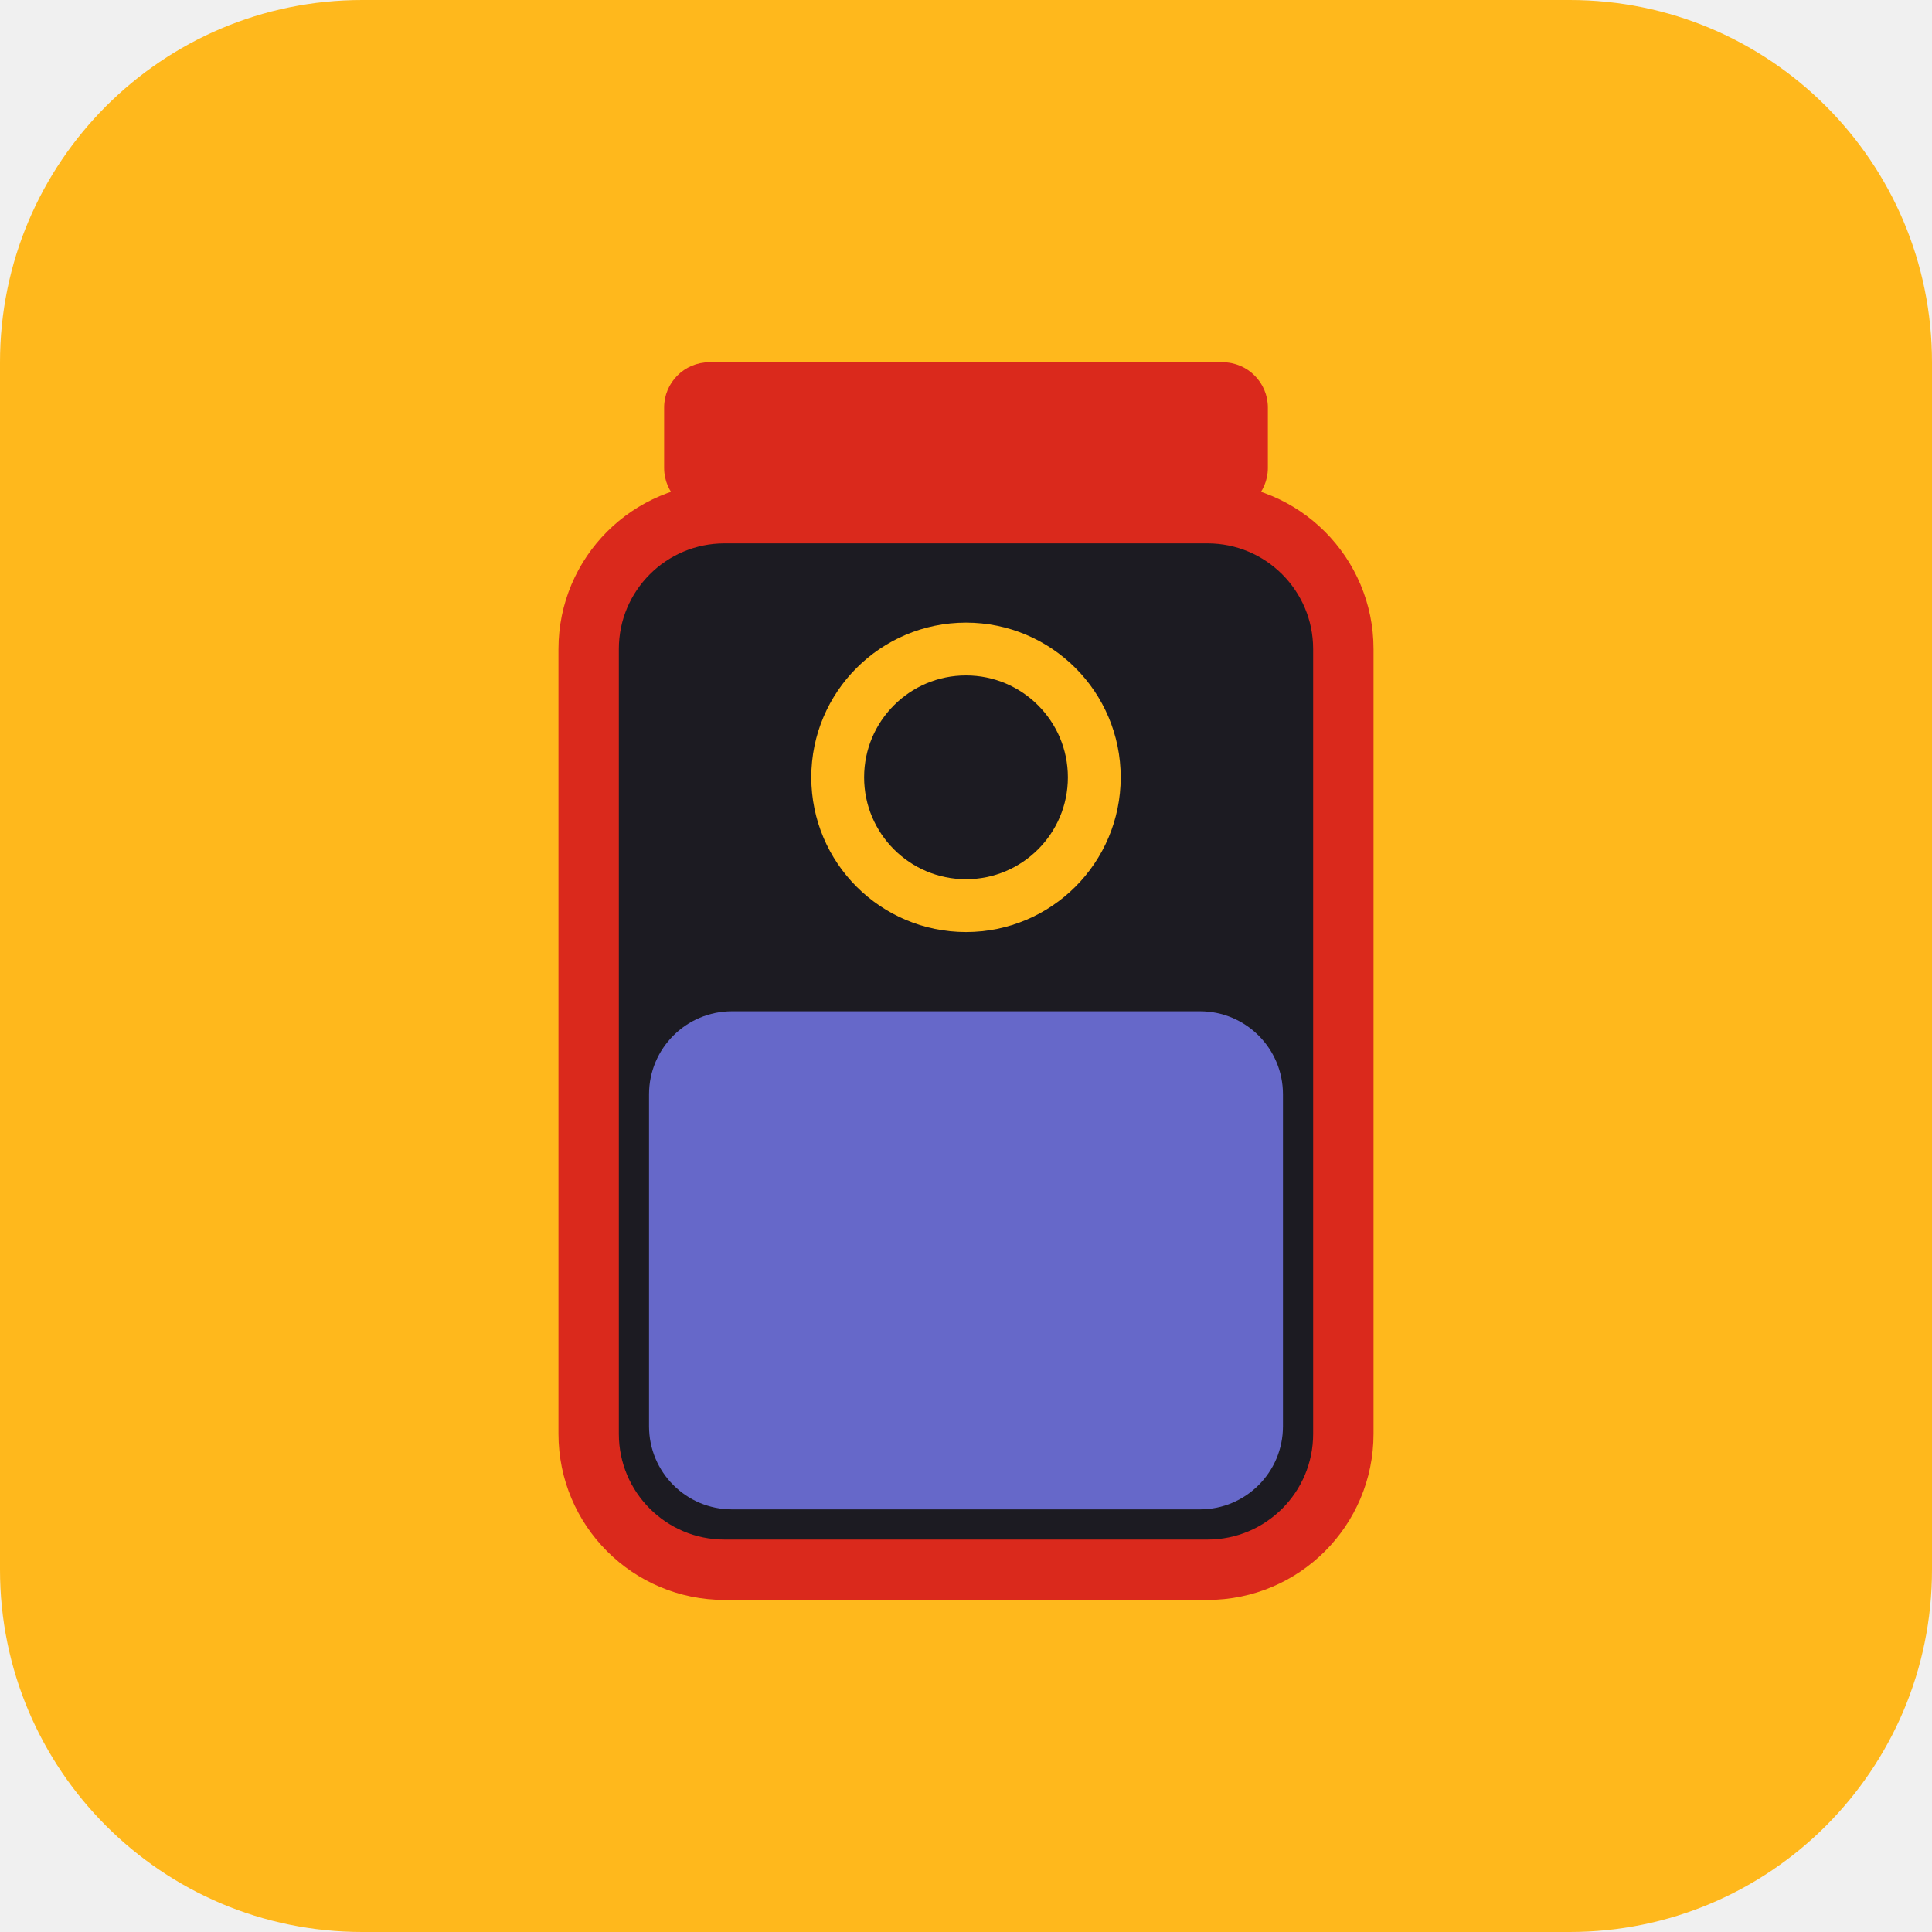
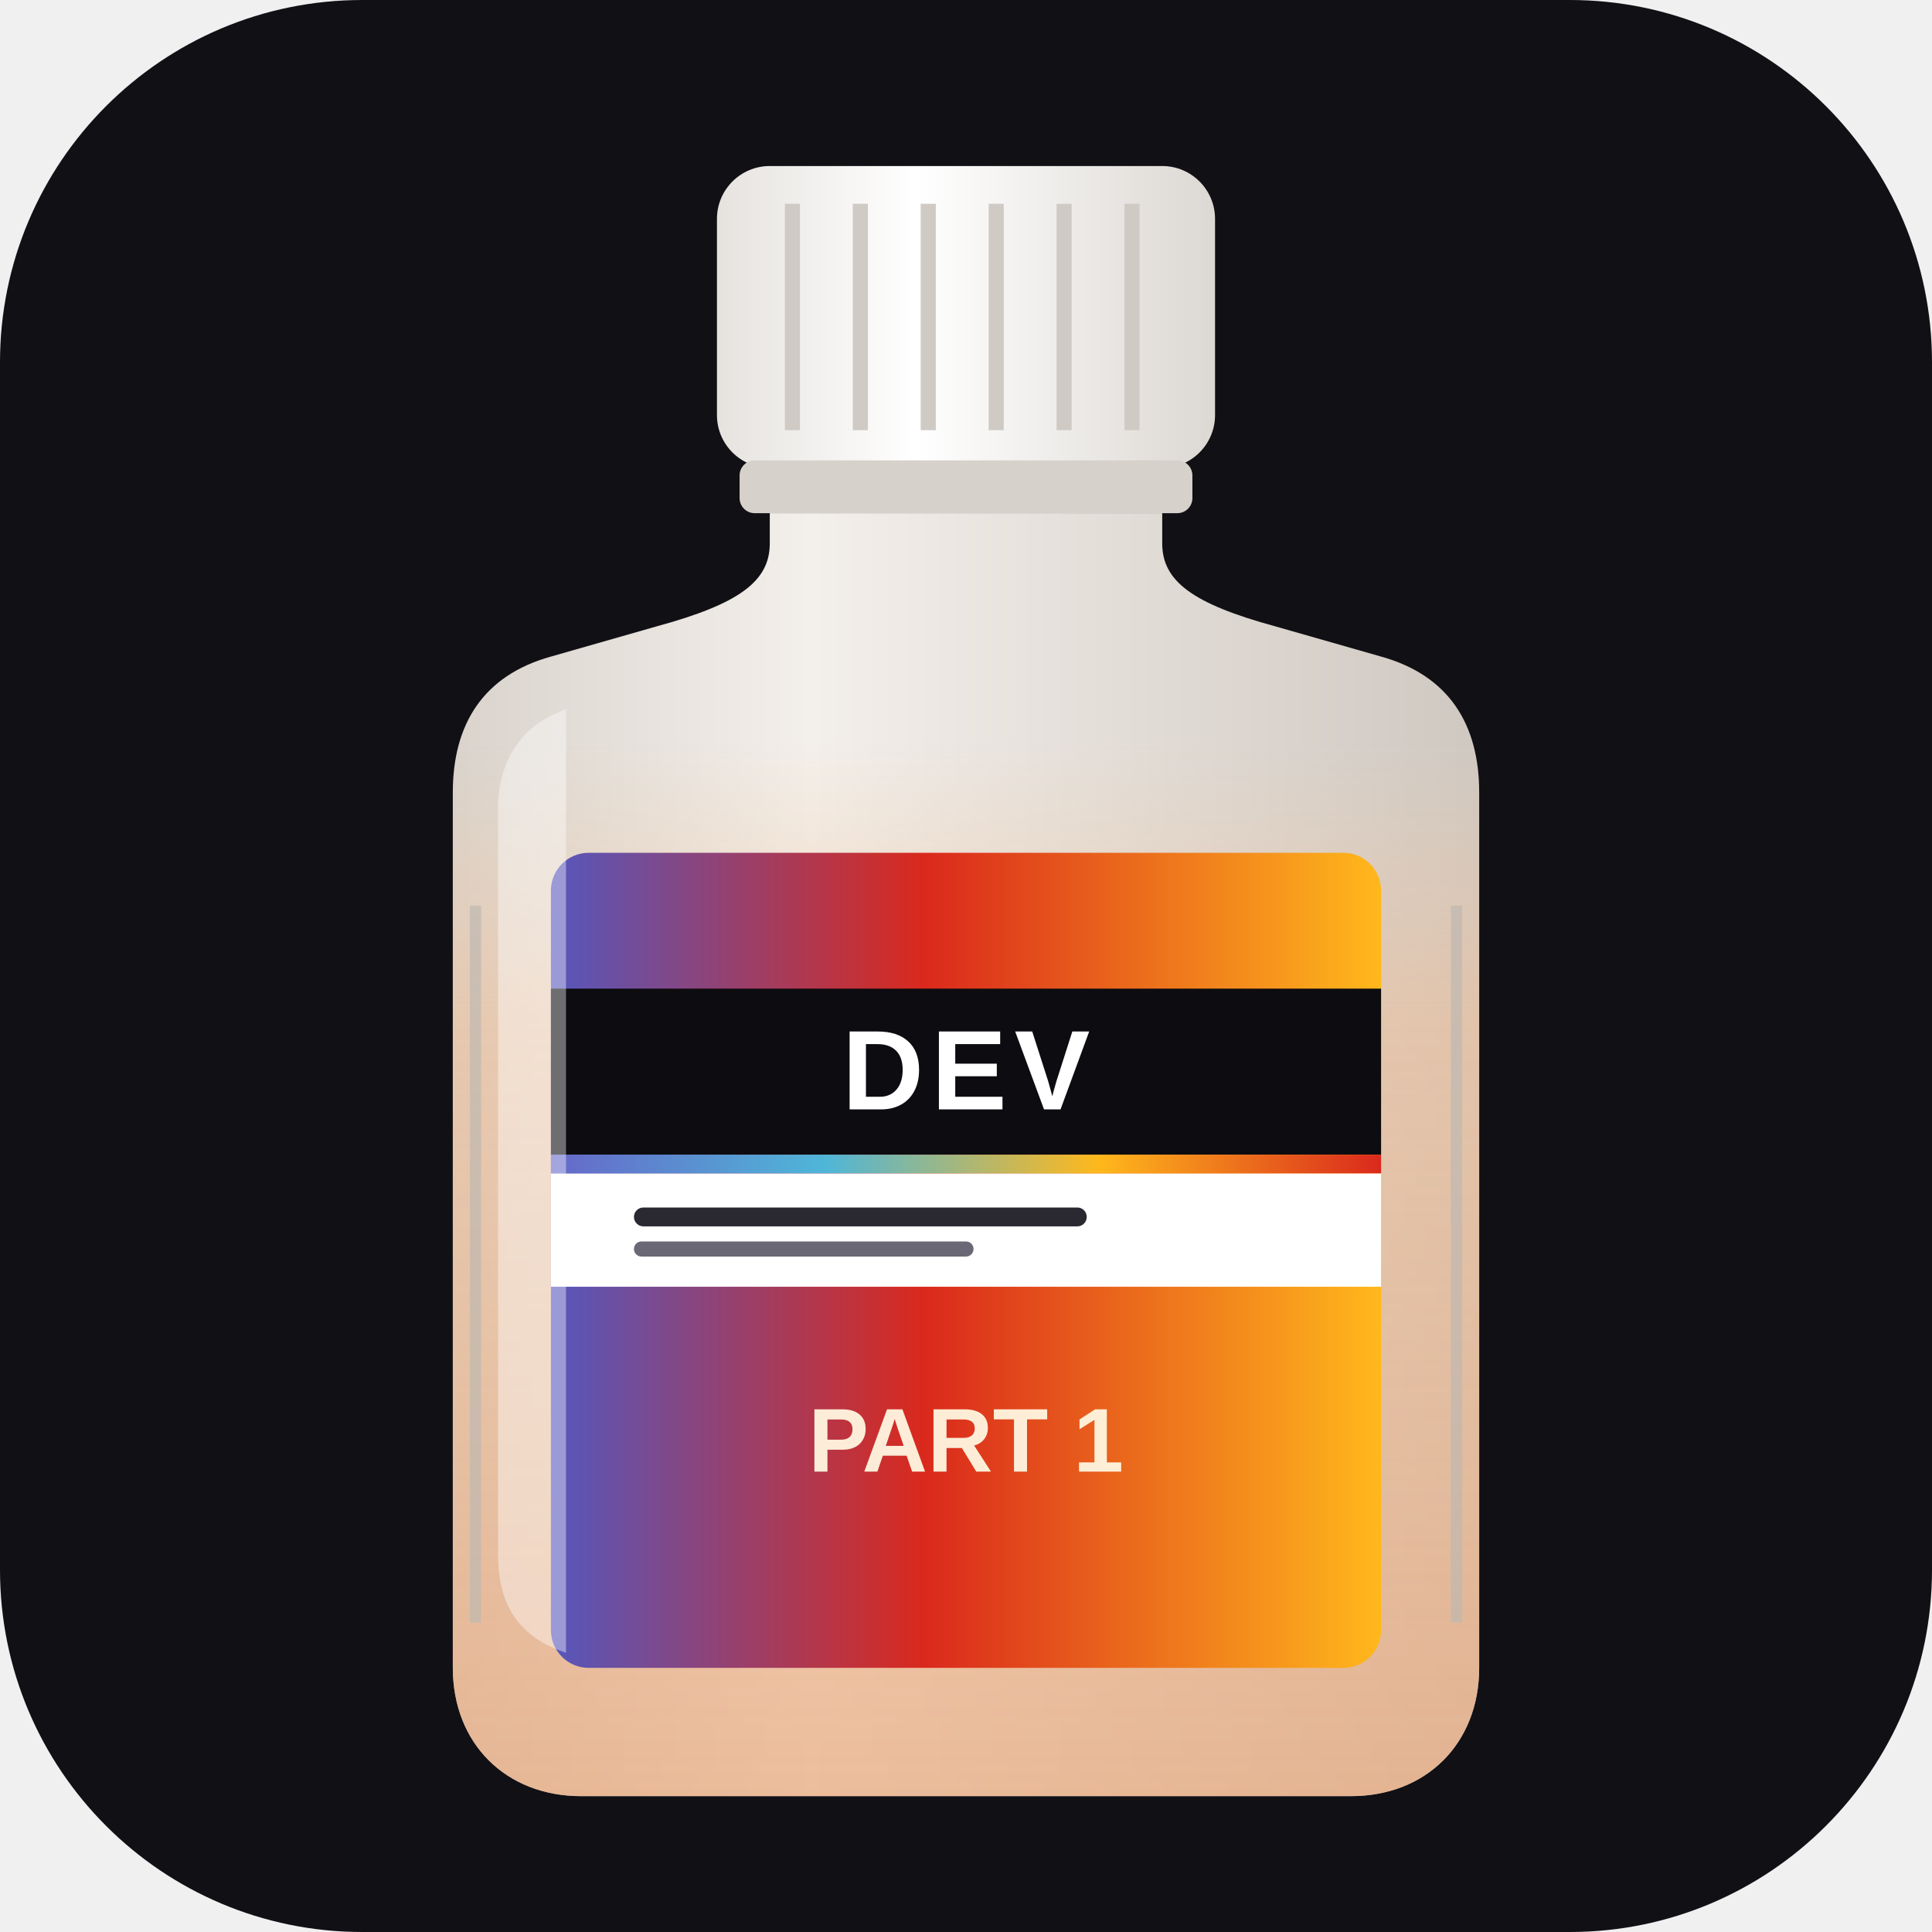
<svg xmlns="http://www.w3.org/2000/svg" viewBox="0 0 512 512">
-   <rect width="512" height="512" rx="96" fill="#ffb81c" />
-   <rect x="176" y="96" width="160" height="40" rx="12" fill="#da291c" />
-   <rect x="156" y="136" width="200" height="280" rx="36" fill="#1c1b22" stroke="#da291c" stroke-width="16" />
-   <rect x="172" y="268" width="168" height="132" rx="22" fill="#6668c9" />
-   <circle cx="256" cy="206" r="34" fill="none" stroke="#ffb81c" stroke-width="14" />
+   <defs>
+     <linearGradient id="bottle" x1="0" x2="1">
+       <stop offset="0" stop-color="#d9d3cc" />
+       <stop offset=".35" stop-color="#f3efea" />
+       <stop offset="1" stop-color="#cfc8c1" />
+     </linearGradient>
+     <linearGradient id="liquid" x1="0" y1="0" x2="0" y2="1">
+       <stop offset="0" stop-color="#f2c9a6" stop-opacity=".0" />
+       <stop offset=".25" stop-color="#f0bf98" stop-opacity=".55" />
+       <stop offset="1" stop-color="#e9a97d" stop-opacity=".75" />
+     </linearGradient>
+     <linearGradient id="label" x1="0" x2="1">
+       <stop offset="0" stop-color="#5557bd" />
+       <stop offset=".45" stop-color="#da291c" />
+       <stop offset="1" stop-color="#ffb81c" />
+     </linearGradient>
+     <linearGradient id="cap" x1="0" x2="1">
+       <stop offset="0" stop-color="#e6e3df" />
+       <stop offset=".4" stop-color="#ffffff" />
+       <stop offset="1" stop-color="#dcd8d3" />
+     </linearGradient>
+     <linearGradient id="rainbow" x1="0" x2="1">
+       <stop offset="0" stop-color="#6668c9" />
+       <stop offset=".33" stop-color="#4fb6d8" />
+       <stop offset=".66" stop-color="#ffb81c" />
+       <stop offset="1" stop-color="#da291c" />
+     </linearGradient>
+     <clipPath id="body">
+       <path d="M204 136h104v8c0 10 8 16 30 22l28 8c18 5 26 18 26 36v232c0 20-14 34-34 34H154c-20 0-34-14-34-34V210c0-18 8-31 26-36l28-8c22-6 30-12 30-22z" />
+     </clipPath>
+   </defs>
+   <rect class="bg" width="512" height="512" rx="96" fill="#111015" />
+   <rect x="190" y="44" width="132" height="80" rx="14" fill="url(#cap)" />
+   <g stroke="#cfcac4" stroke-width="4">
+     <path d="M210 54v60M228 54v60M246 54v60M264 54v60M282 54v60M300 54v60" />
+   </g>
+   <rect x="196" y="122" width="120" height="14" rx="4" fill="#d6d1cb" />
+   <path d="M204 136h104v8c0 10 8 16 30 22l28 8c18 5 26 18 26 36v232c0 20-14 34-34 34H154c-20 0-34-14-34-34V210c0-18 8-31 26-36l28-8c22-6 30-12 30-22z" fill="url(#bottle)" />
+   <g clip-path="url(#body)">
+     <rect x="100" y="196" width="312" height="300" fill="url(#liquid)" />
+     <g stroke="#bfb8b1" stroke-width="3" opacity=".7">
+       <path d="M126 240v190M386 240v190" />
+     </g>
+   </g>
+   <rect x="146" y="226" width="220" height="216" rx="10" fill="url(#label)" />
+   <rect x="146" y="262" width="220" height="44" fill="#0d0c10" />
+   <text x="256" y="294" text-anchor="middle" font-family="Arial, Helvetica, sans-serif" font-weight="800" font-size="30" fill="#ffffff" letter-spacing="2">DEV</text>
+   <rect x="146" y="306" width="220" height="5" fill="url(#rainbow)" />
+   <rect x="146" y="311" width="220" height="30" fill="#ffffff" />
+   <rect x="168" y="320" width="120" height="5" rx="2.5" fill="#2a2830" />
+   <rect x="168" y="329" width="90" height="4" rx="2" fill="#6b6875" />
+   <text x="256" y="390" text-anchor="middle" font-family="Arial, Helvetica, sans-serif" font-weight="700" font-size="24" fill="#fff6e0" opacity=".95">PART 1</text>
+   <path d="M132 214c0-12 6-22 18-26v250c-12-4-18-12-18-26z" fill="#ffffff" opacity=".4" />
</svg>
